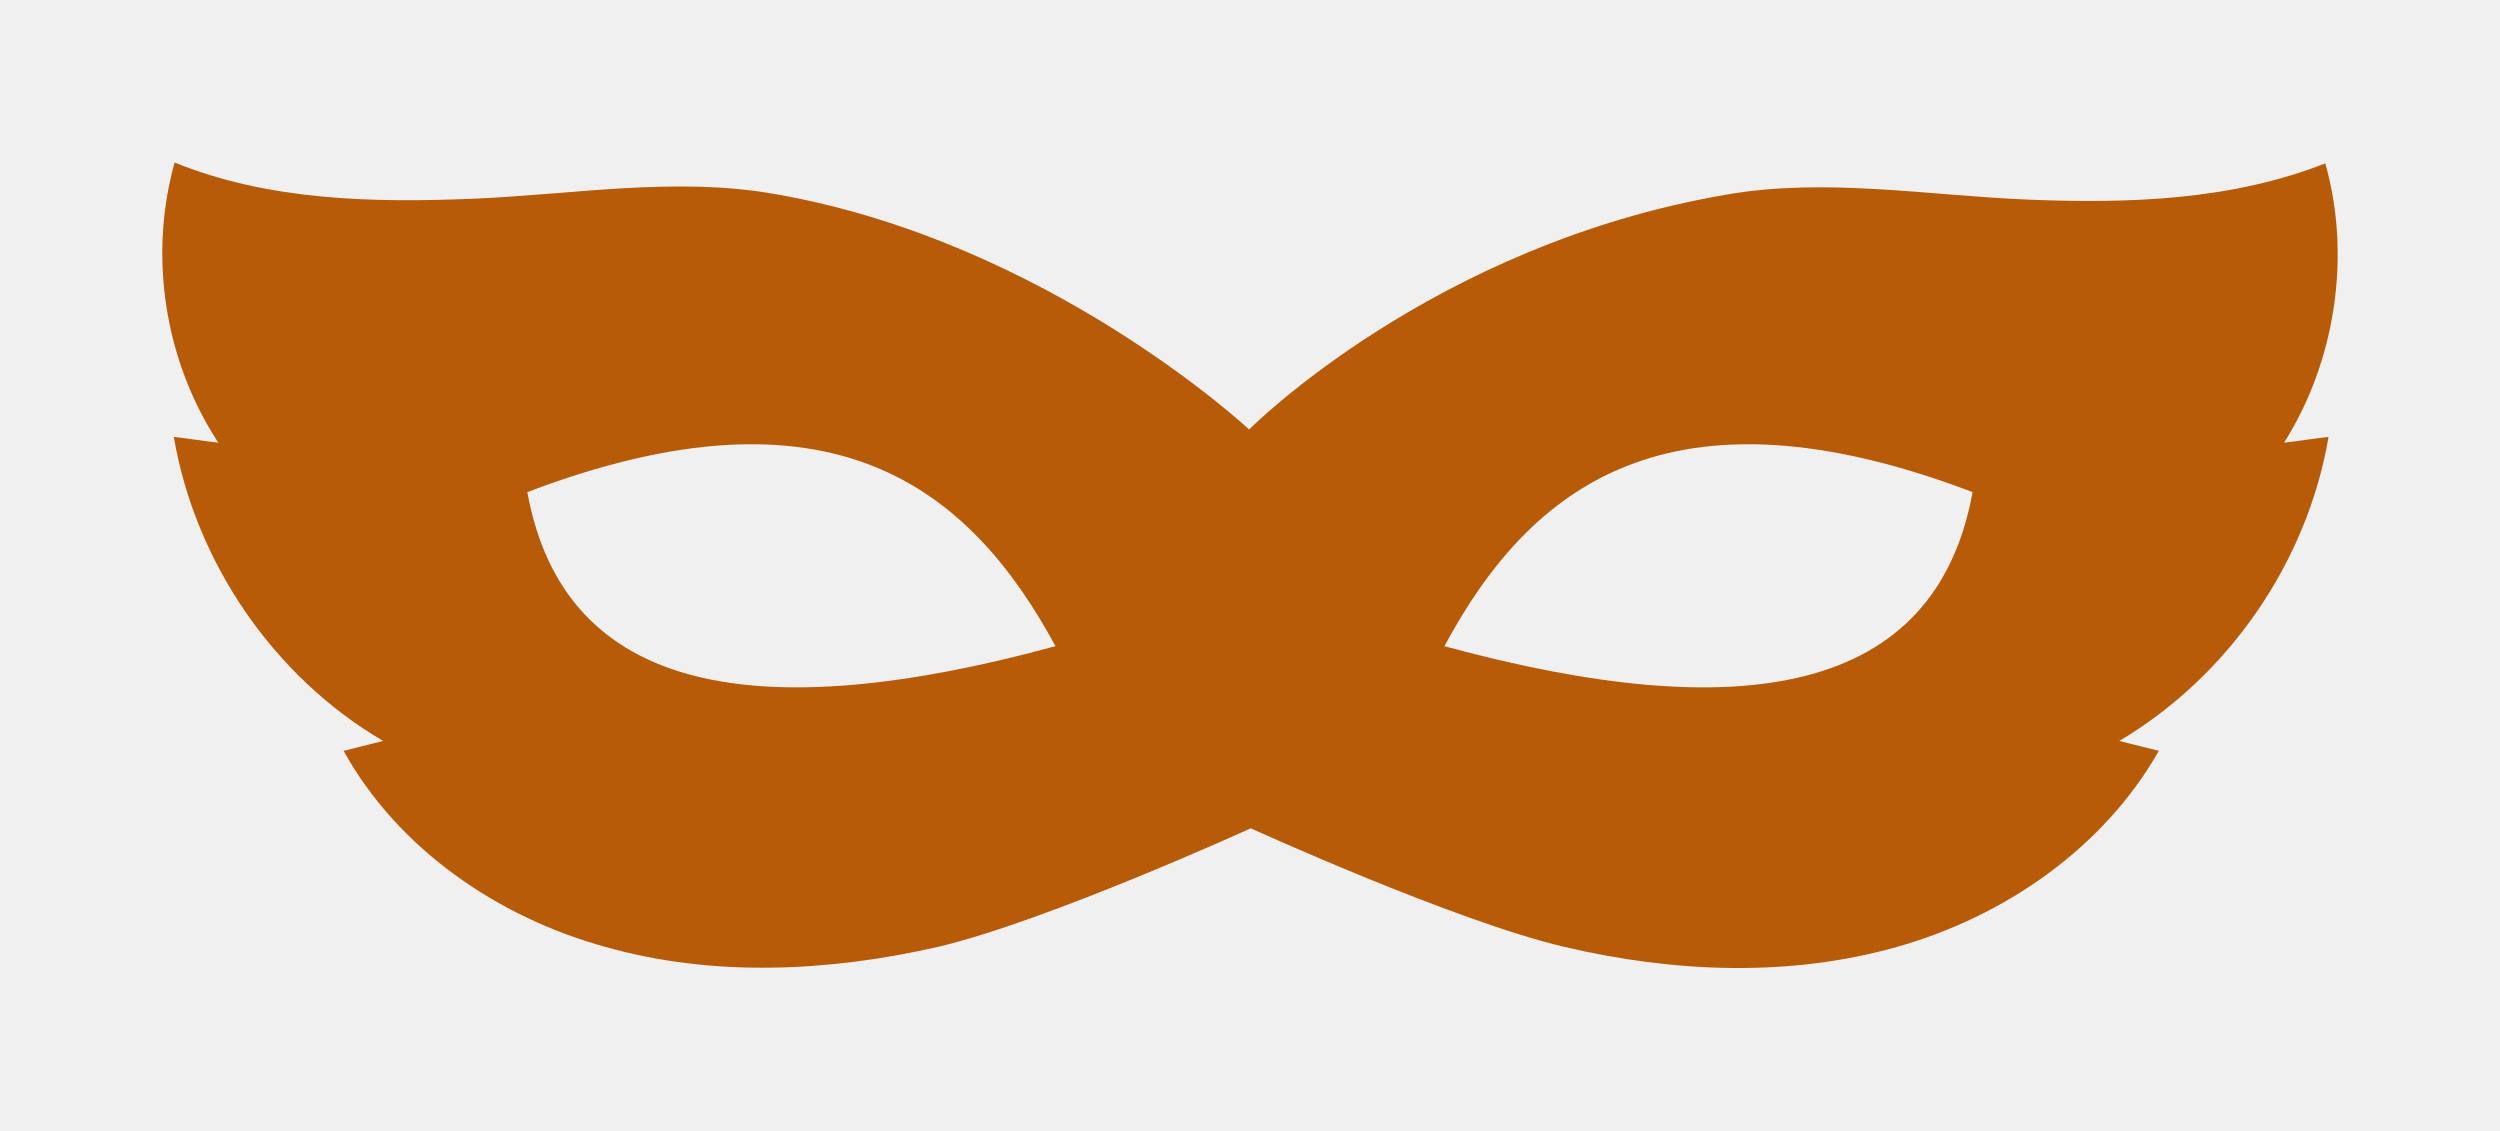
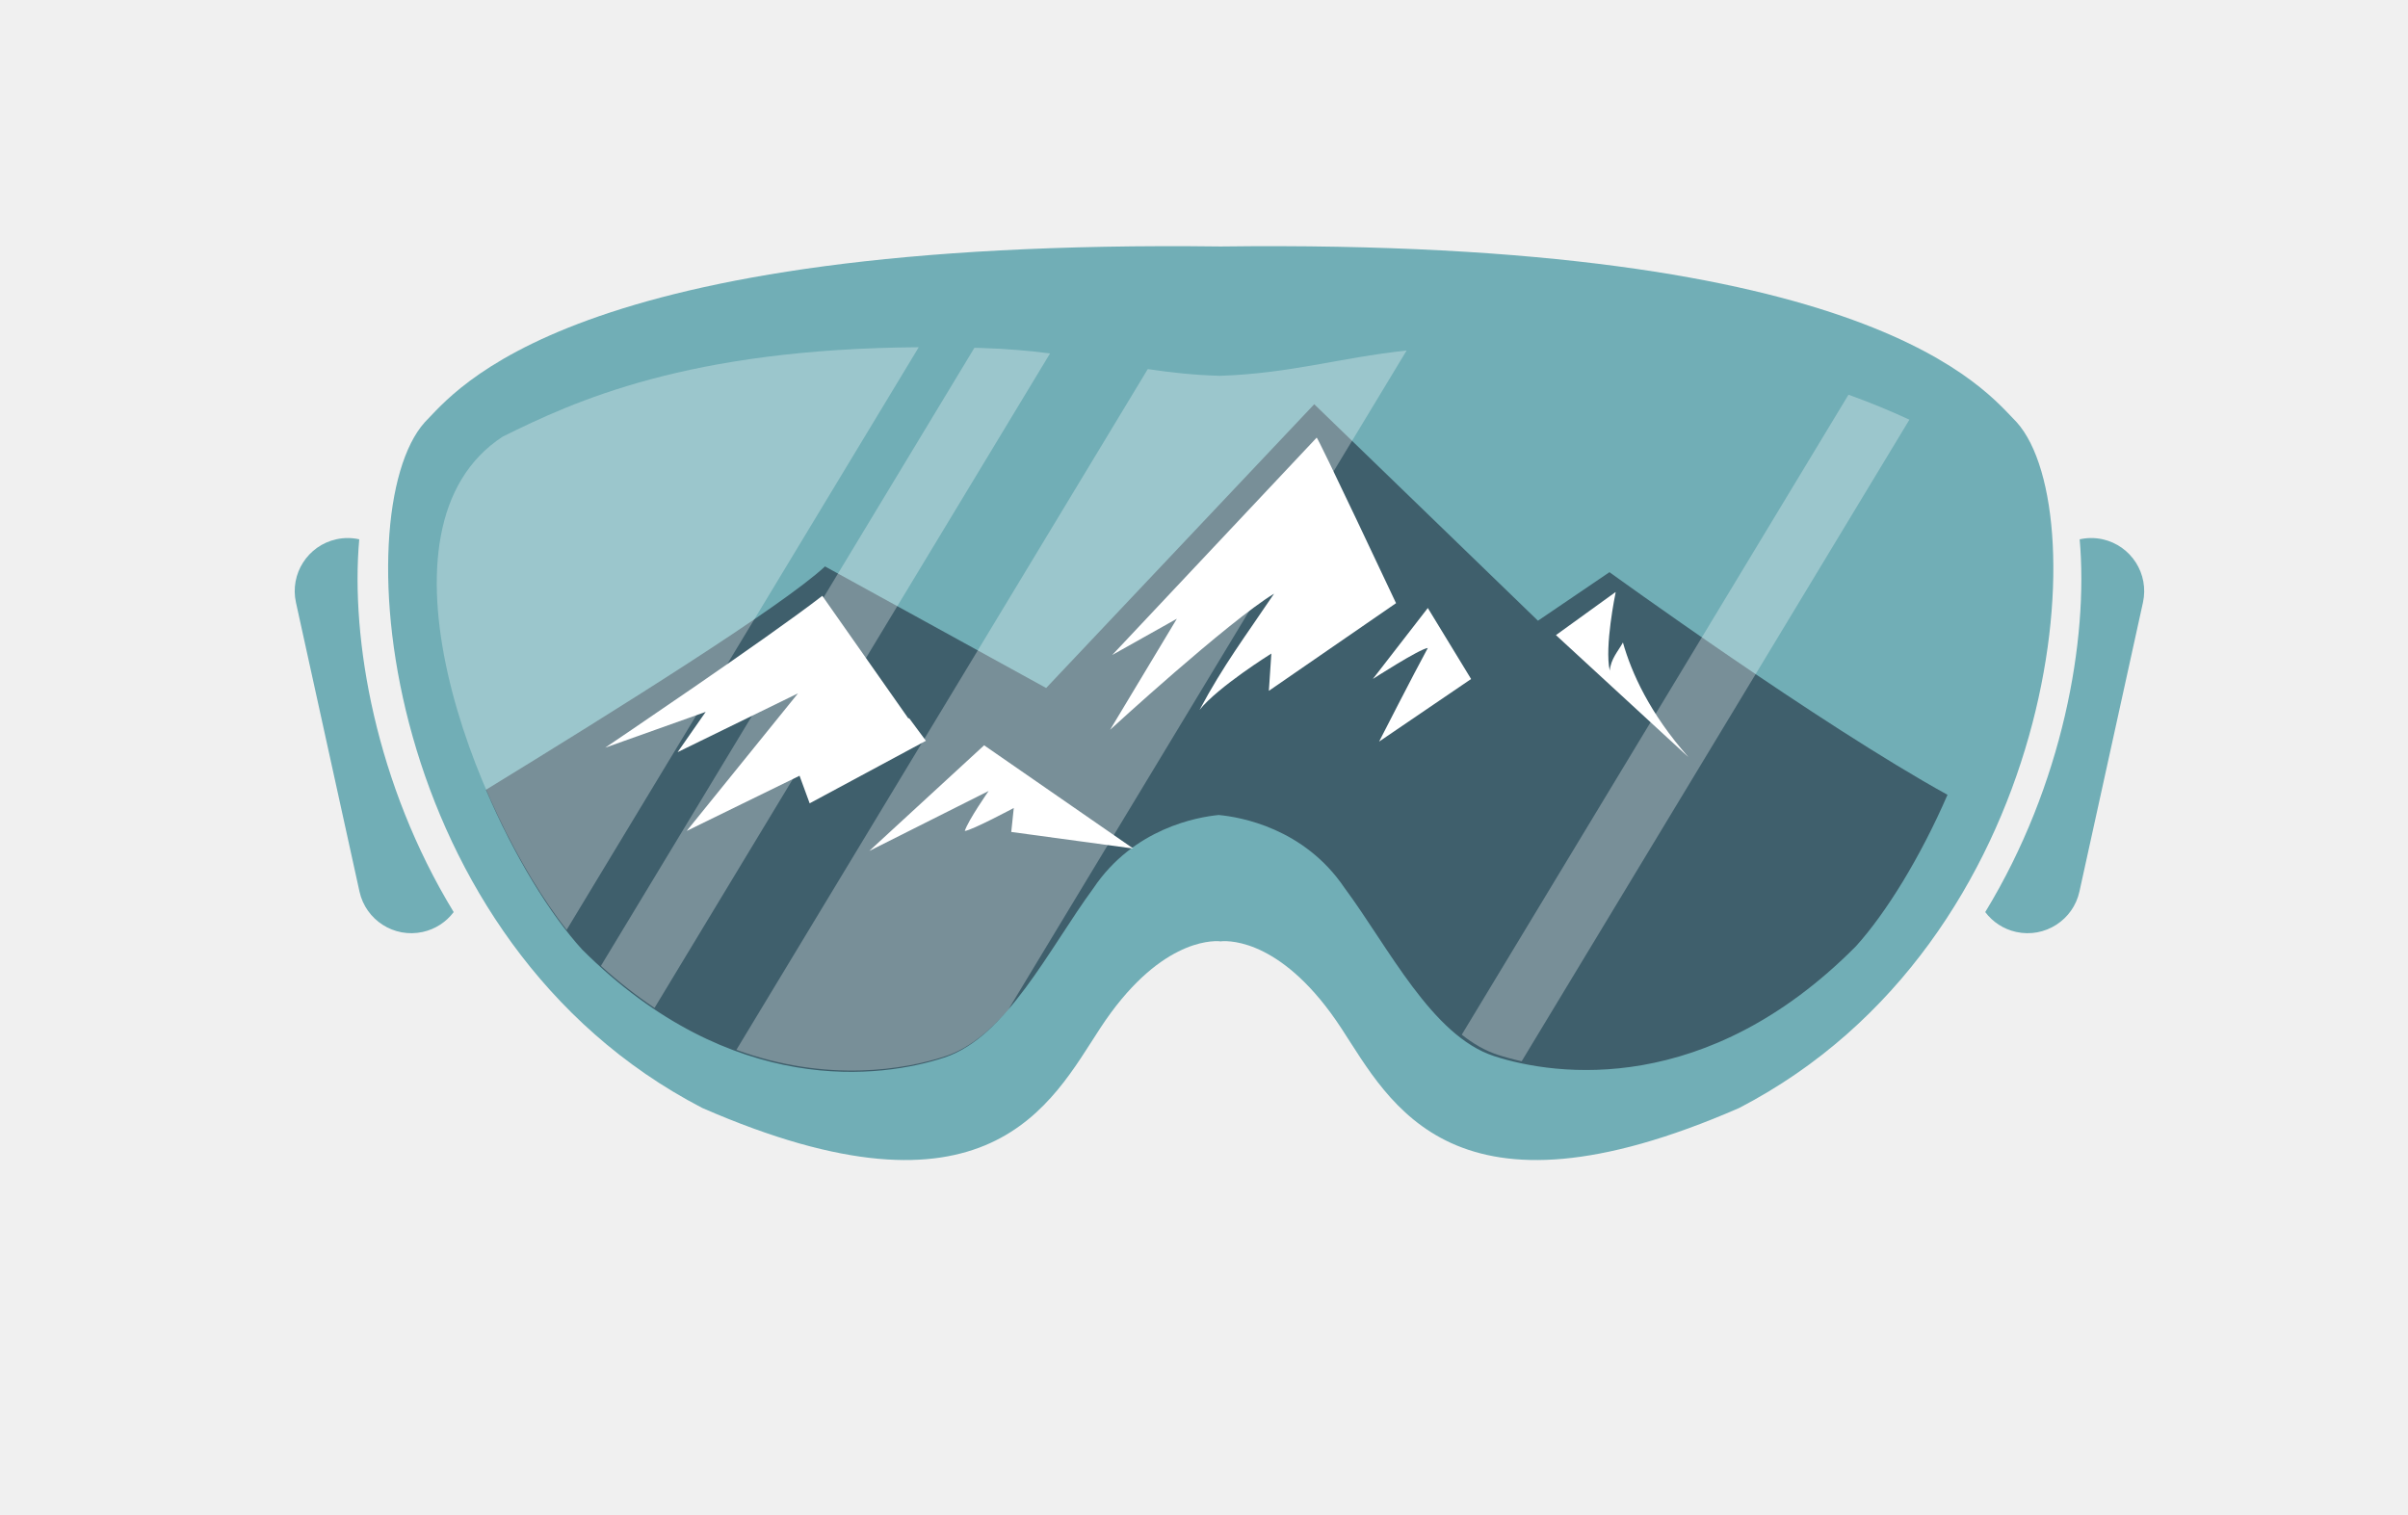
- <svg xmlns="http://www.w3.org/2000/svg" version="1.1" id="Layer_1" x="0px" y="0px" viewBox="-327 212.8 303.4 137.2" enable-background="new -327 212.8 303.4 137.2" xml:space="preserve">
-   <path id="XMLID_14718_" fill="#B75B08" d="M-44.805,232.623c-11.4,4.5-23.9,4.9-36.1,4.4s-24.6-2.7-36.6-0.6  c-35.7,6.1-57.9,28.5-57.9,28.5s-24.5-22.9-57.7-28.6c-12-2.1-24.4,0.1-36.6,0.6s-24.8,0.2-36.1-4.4c-3.2,11.4-1.2,24.1,5.3,34  c-1.8-0.2-3.6-0.5-5.4-0.7c2.6,15.2,12.1,29.1,25.4,36.9c-1.6,0.4-3.2,0.8-4.8,1.2c6.6,11.9,18.7,20.2,31.8,23.8  c13.1,3.7,27.1,3,40.3,0c13.2-3.1,38-14.4,38-14.4s24.8,11.3,38.1,14.4c13.2,3.1,27.2,3.7,40.3,0s25.1-12,31.8-23.8  c-1.6-0.4-3.2-0.8-4.8-1.2c13.3-7.9,22.8-21.7,25.4-36.9c-1.8,0.2-3.6,0.5-5.4,0.7  C-43.605,256.723-41.605,243.923-44.805,232.623z M-263.005,272.522c36.8-14,53.6-0.7,64.1,18.7  C-234.905,301.022-258.505,297.223-263.005,272.522z M-151.705,291.223c10.4-19.4,27.3-32.7,64.1-18.7  C-92.105,297.223-115.705,301.022-151.705,291.223z" />
+ <svg xmlns="http://www.w3.org/2000/svg" version="1.1" id="Layer_1" x="0px" y="0px" viewBox="0 0 321.257 202.027" enable-background="new 0 0 321.257 202.027" xml:space="preserve">
+   <g id="XMLID_1256_">
+     <g id="XMLID_1439_">
+       <path id="XMLID_1442_" fill="#71AEB6" d="M269.066,56.349c-4.072-4.072-18.879-24.56-106.204-23.463    C75.537,31.789,60.731,52.276,56.658,56.349c-10.805,12.098-5.803,69.259,37.038,91.48    c38.207,16.667,46.52-0.618,53.086-10.646c7.662-11.704,14.761-11.693,15.986-11.596v0.021    c0,0,0.033-0.007,0.094-0.012c0.061,0.005,0.095,0.012,0.095,0.012v-0.021c1.224-0.097,8.323-0.108,15.986,11.596    c6.566,10.028,14.877,27.313,53.085,10.646C274.869,125.608,279.871,68.447,269.066,56.349z" />
+       <path id="XMLID_1441_" fill="#71AEB6" d="M47.928,71.957c-0.974-0.217-2.008-0.236-3.047-0.008    c-3.82,0.84-6.236,4.618-5.396,8.438l8.473,38.56c0.84,3.822,4.618,6.238,8.439,5.397    c1.719-0.377,3.148-1.351,4.13-2.654C50.17,104.705,46.739,85.341,47.928,71.957z" />
+       <path id="XMLID_1440_" fill="#71AEB6" d="M277.454,71.957c0.974-0.217,2.008-0.236,3.047-0.008    c3.82,0.84,6.236,4.618,5.396,8.438l-8.473,38.56c-0.84,3.822-4.618,6.238-8.439,5.397    c-1.719-0.377-3.148-1.351-4.129-2.654C275.211,104.705,278.642,85.341,277.454,71.957z" />
+     </g>
+     <g id="XMLID_1391_">
+       <path id="XMLID_1438_" fill="#3F5F6C" d="M214.724,76.341l-9.541,6.477l-29.847-28.883l-35.766,37.859l-29.504-16.22    c-5.665,5.286-28.115,19.311-45.232,29.8c3.751,8.813,8.568,16.648,12.828,21.313    c19.962,19.924,40.054,17.149,48.343,14.405c8.29-2.745,13.976-14.563,19.856-22.567    c5.38-8.028,13.903-9.512,16.73-9.786c2.831,0.262,11.354,1.709,16.768,9.701    c5.919,7.975,11.665,19.764,19.968,22.467c8.305,2.704,28.408,5.377,48.271-14.649    c4.05-4.48,8.593-11.859,12.223-20.214C242.664,96.584,214.724,76.341,214.724,76.341z" />
+       <g id="XMLID_1395_">
+         <path id="XMLID_1429_" fill="#FFFFFF" d="M151.191,113.215l-16.277-2.213l0.336-3.2c0,0-5.582,2.985-6.538,3.067     c0.448-1.411,3.184-5.334,3.184-5.334l-15.924,8.002l15.321-14.098L151.191,113.215z" />
+         <path id="XMLID_1428_" fill="#FFFFFF" d="M196.263,90.595l-5.774-9.474l-7.335,9.469c0,0,6.231-4.023,7.335-4.135     c-1.921,3.521-6.5,12.49-6.5,12.49L196.263,90.595z" />
+         <path id="XMLID_1427_" fill="#FFFFFF" d="M216.519,85.727c-0.67,1.201-1.602,2.164-1.757,3.751     c0.002,0.009,0.002,0.018,0.003,0.025c-0.003,0.084-0.006,0.086-0.008,0.002     c0.002-0.009,0.004-0.015,0.005-0.027c-0.724-3.206,0.769-10.351,0.769-10.351l0.007-0.136l-7.956,5.747     l17.681,16.282C220.094,95.194,217.66,89.749,216.519,85.727z" />
+         <g id="XMLID_1397_">
+           <path id="XMLID_1398_" fill="#FFFFFF" d="M186.249,80.476c0,0-10.475-22.27-10.59-22.084l-27.274,28.998      l8.625-4.84l-8.908,14.817c0,0,15.655-14.367,21.875-18.159c-3.823,5.683-6.742,9.515-9.941,15.506      c2.472-3.087,9.578-7.515,9.578-7.515l-0.332,4.974L186.249,80.476z" />
+         </g>
+         <path id="XMLID_1396_" fill="#FFFFFF" d="M123.529,98.837l-2.244-3.022l-0.095,0.044l-11.486-16.362     c-7.103,5.528-28.966,20.261-28.966,20.261l13.41-4.777l-3.745,5.373l16.062-7.848l-14.85,18.359l15.054-7.363     l1.35,3.68L123.529,98.837z" />
+       </g>
+     </g>
+     <g id="XMLID_1257_" opacity="0.3">
+       <path id="XMLID_1390_" fill="#FFFFFF" d="M87.323,134.476l52.766-87.322c-2.744-0.35-5.732-0.622-9.17-0.727    c-0.312-0.01-0.611-0.013-0.92-0.022l-49.83,82.465C82.567,131.036,84.957,132.896,87.323,134.476z" />
+       <path id="XMLID_1346_" fill="#FFFFFF" d="M246.611,52.664l-51.594,85.385c1.505,1.196,3.091,2.127,4.784,2.679    c0.926,0.302,2.006,0.601,3.208,0.871l51.729-85.605C252.373,54.907,249.698,53.768,246.611,52.664z" />
+       <path id="XMLID_1260_" fill="#FFFFFF" d="M122.571,46.329c-30.841,0.207-45.977,7.207-55.511,11.931    c-18.576,12.149-3.808,50.107,8.538,65.805L122.571,46.329z" />
+       <path id="XMLID_1258_" fill="#FFFFFF" d="M134.523,134.705l53.14-87.941c-9.215,1.008-15.372,3.045-24.912,3.38    c-3.569-0.106-6.662-0.456-9.623-0.9l-54.884,90.828c12.113,4.427,22.511,2.632,27.915,0.843    C129.261,139.887,132.001,137.593,134.523,134.705z" />
+     </g>
+   </g>
</svg>
